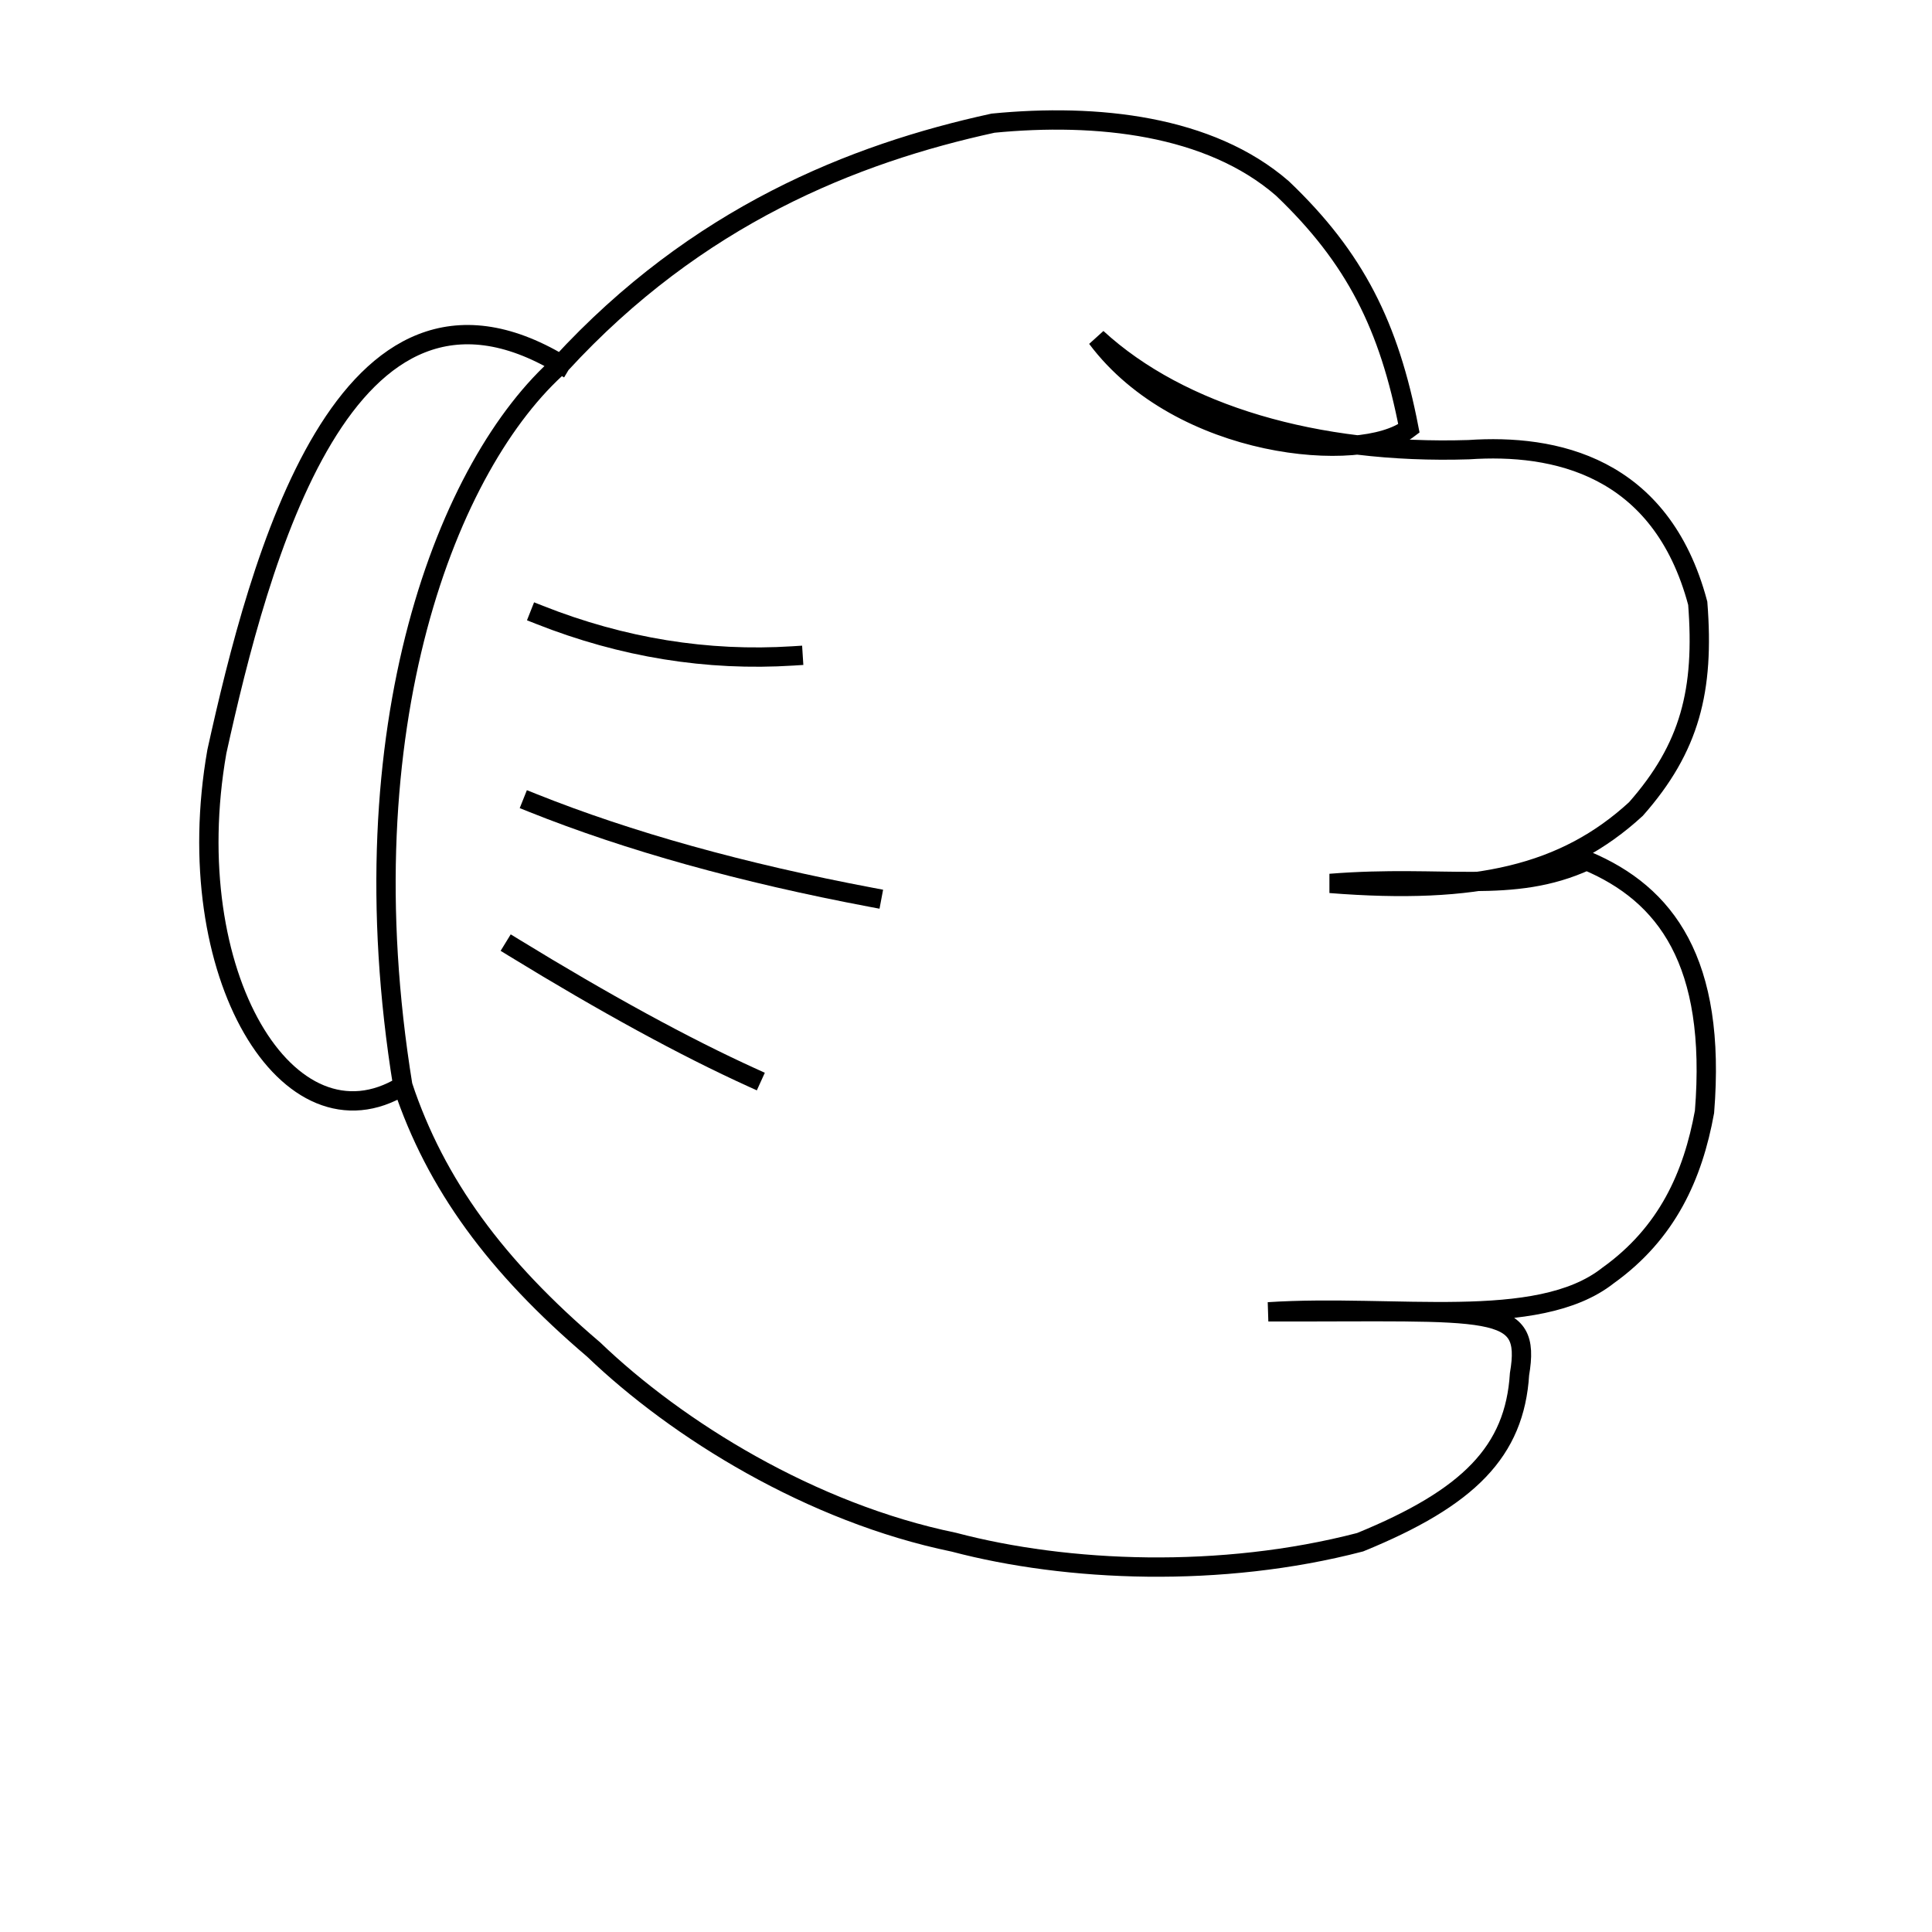
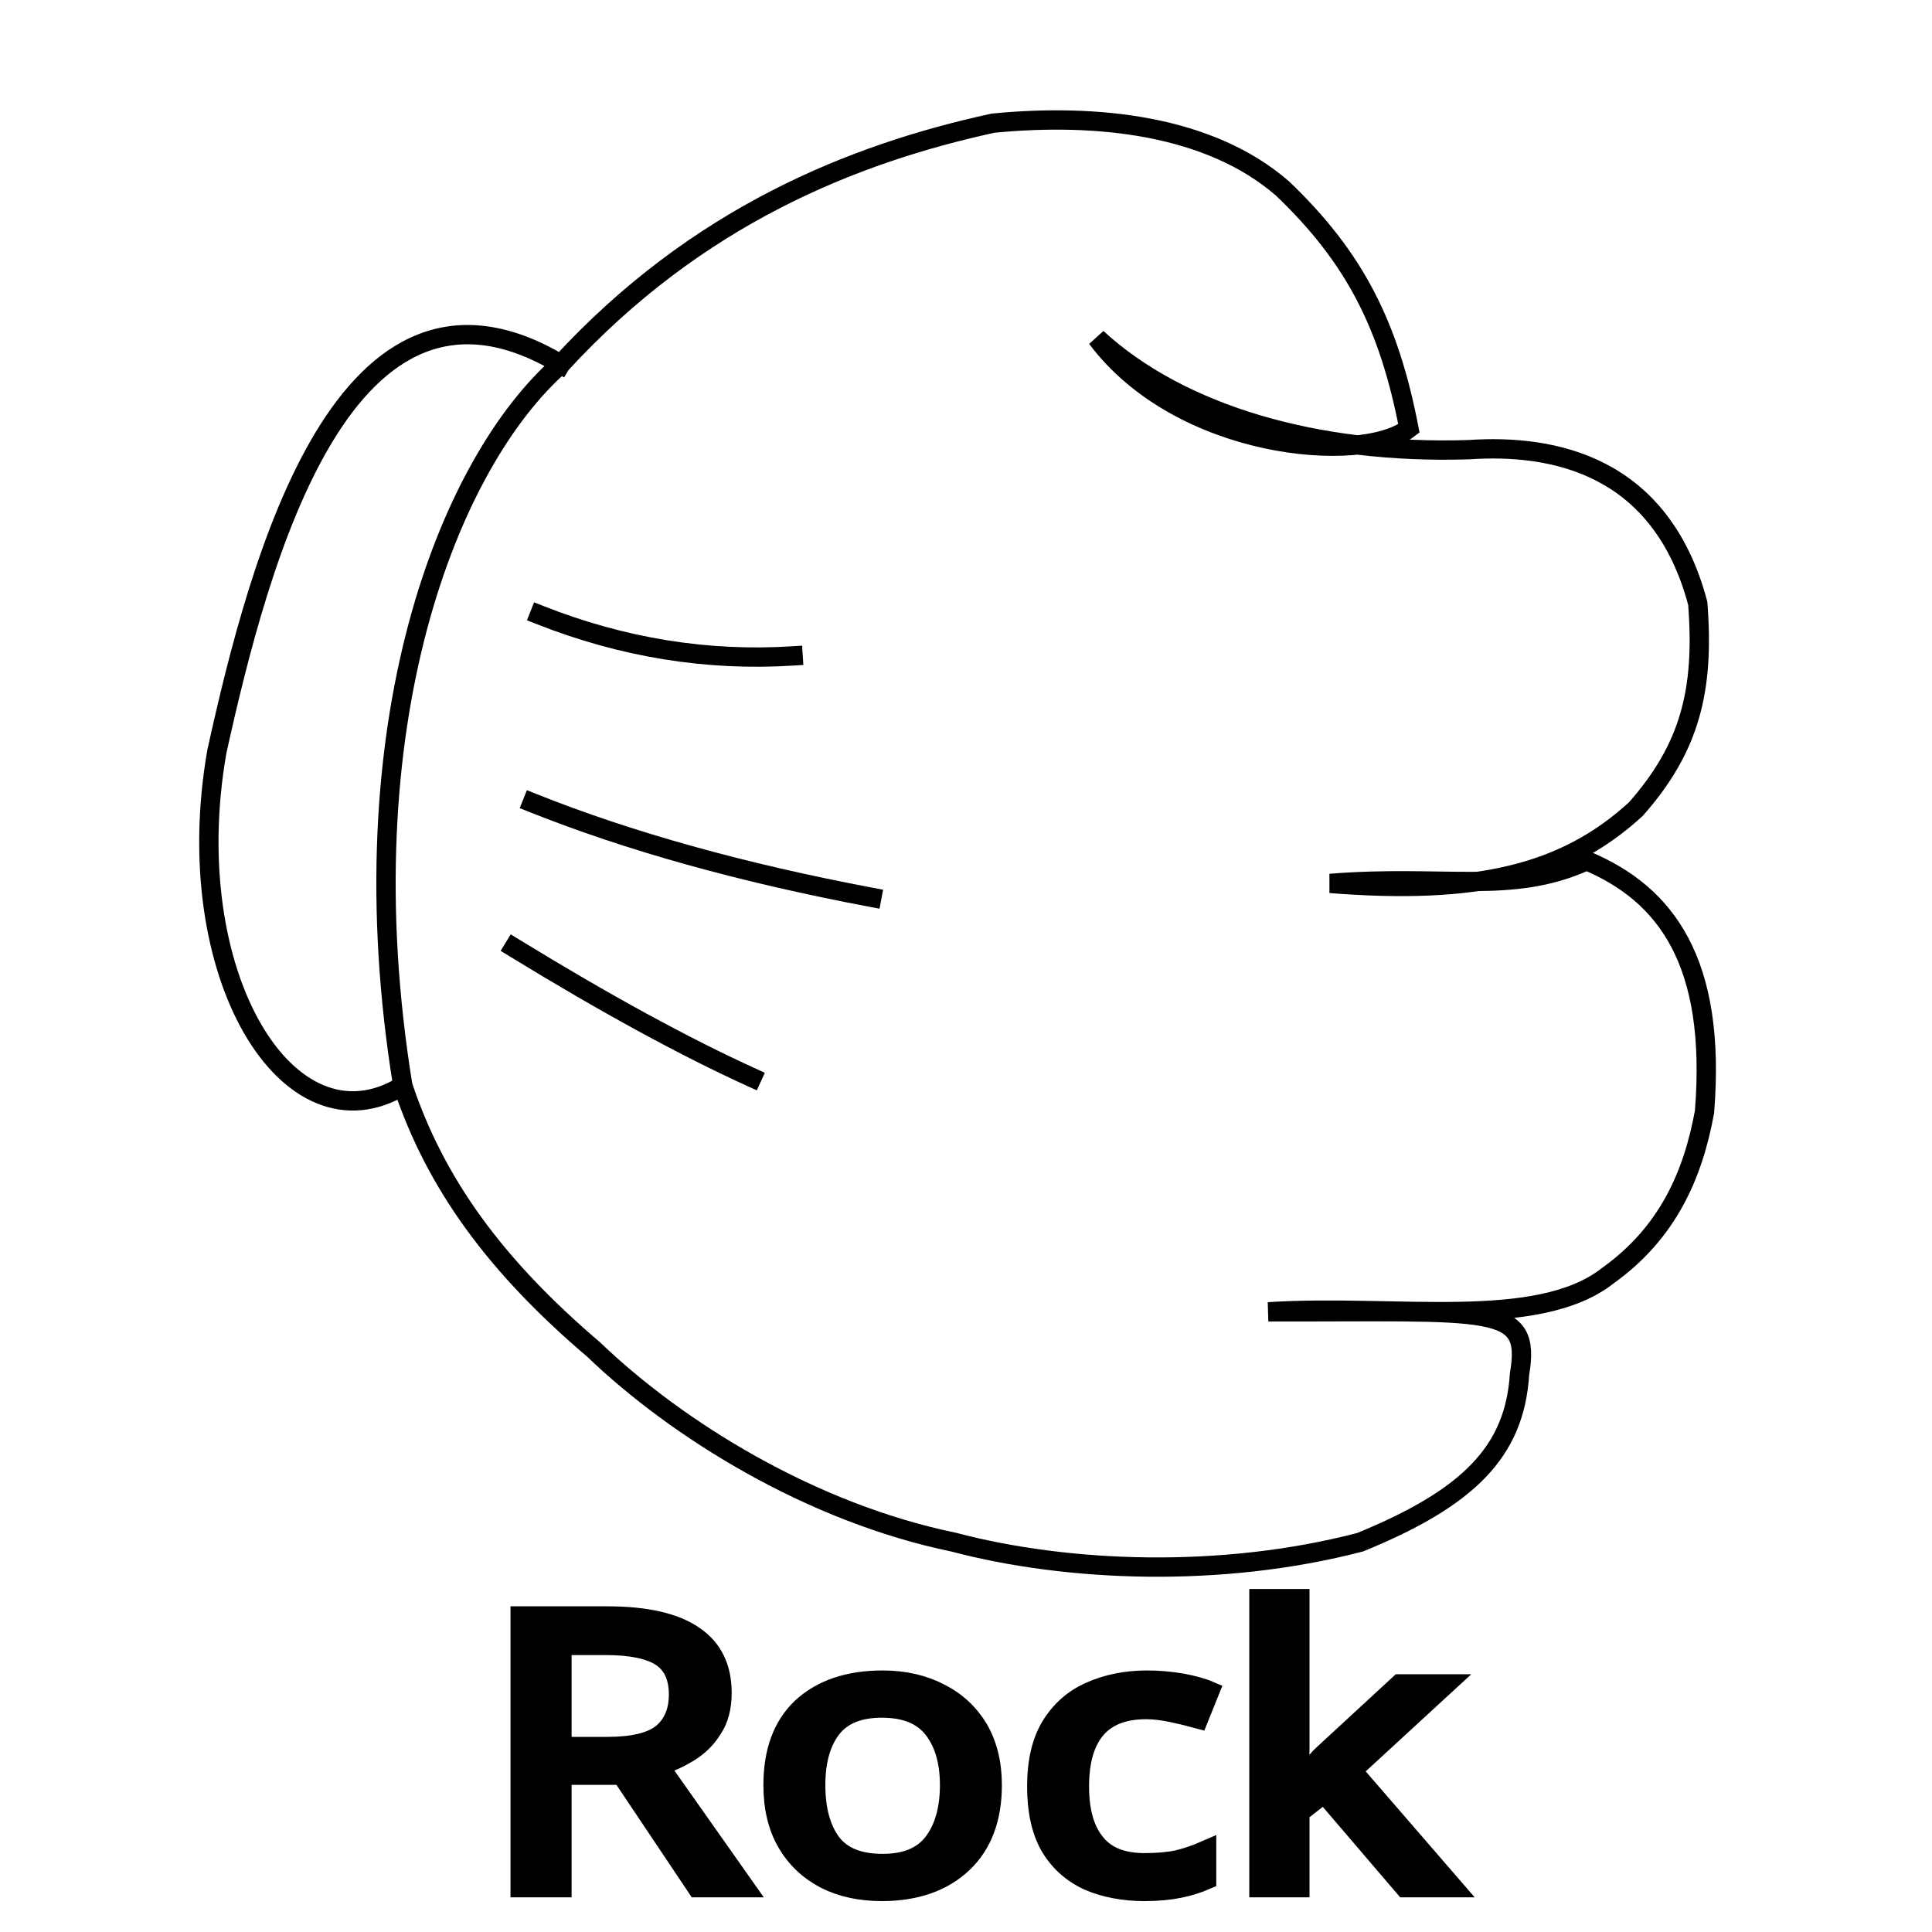
<svg xmlns="http://www.w3.org/2000/svg" version="1.1" x="0%" y="0%" width="100%" height="100%" viewBox="0 0 40.0 40.0" enable-background="new 0 0 40.0 40.0" xml:space="preserve">
  <path fill="#FFFFFF" fill-opacity="1.000" fill-rule="nonzero" stroke="#000000" stroke-opacity="1.000" stroke-width="0.0" stroke-linejoin="miter" stroke-linecap="square" d="M0,0L40.00,0L40.00,40.00L0,40.00z" />
  <path fill="#FFFFFF" fill-opacity="0.000" fill-rule="nonzero" stroke="#000000" stroke-opacity="1.000" stroke-width="0.4" stroke-linejoin="miter" stroke-linecap="square" d="M11.17,12.73Q13.75,13.75,16.42,13.58" />
  <path fill="#FFFFFF" fill-opacity="0.000" fill-rule="nonzero" stroke="#000000" stroke-opacity="1.000" stroke-width="0.4" stroke-linejoin="miter" stroke-linecap="square" d="M11.02,16.62Q14.02,17.82,18.05,18.58" />
  <path fill="#FFFFFF" fill-opacity="0.000" fill-rule="nonzero" stroke="#000000" stroke-opacity="1.000" stroke-width="0.4" stroke-linejoin="miter" stroke-linecap="square" d="M10.64,19.62Q13.48,21.36,15.57,22.31" />
  <path fill="#FFFFFF" fill-opacity="0.000" fill-rule="nonzero" stroke="#000000" stroke-opacity="1.000" stroke-width="0.4" stroke-linejoin="miter" stroke-linecap="square" d="M8.34,22.48C7.13,15.03,9.28,9.58,11.61,7.54C14.43,4.47,17.67,3.18,20.56,2.55C22.71,2.34,25.04,2.59,26.55,3.90C28.06,5.34,28.76,6.75,29.17,8.87C28.18,9.63,24.44,9.31,22.71,7.00C24.44,8.59,27.27,9.41,30.41,9.31C32.17,9.19,34.39,9.63,35.15,12.49C35.29,14.29,34.99,15.48,33.87,16.75C32.40,18.10,30.57,18.53,27.54,18.29C29.92,18.10,31.30,18.53,32.85,17.82C34.49,18.51,35.54,19.91,35.29,23.02C35.05,24.34,34.52,25.53,33.29,26.41C31.83,27.56,28.87,26.99,26.26,27.16C30.91,27.17,31.71,26.98,31.46,28.45C31.36,30.05,30.41,31.01,28.16,31.93C25.28,32.68,22.10,32.55,19.75,31.93C16.79,31.32,14.02,29.60,12.29,27.94C10.27,26.22,9.02,24.52,8.34,22.48C5.98,23.92,3.68,20.18,4.49,15.56C5.36,11.62,7.13,4.86,11.61,7.54" />
+   <text font-size="7.87" font-family="default" stroke="#000000" stroke-width="0.4" stroke-opacity="1.000" fill-opacity="0" text-anchor="start" transform="rotate(-0.0 19.92051 36.12943) scale(1.14661 1.0)">
+     <tspan x="8.651" y="39.08">Rock</tspan>
+   </text>
+   <text font-size="7.87" font-family="default" fill="#000000" stroke-width="0" fill-opacity="1.000" text-anchor="start" transform="rotate(-0.0 19.92051 36.12943) scale(1.14661 1.0)">
+     <tspan x="8.651" y="39.08">Rock</tspan>
+   </text>
</svg>
